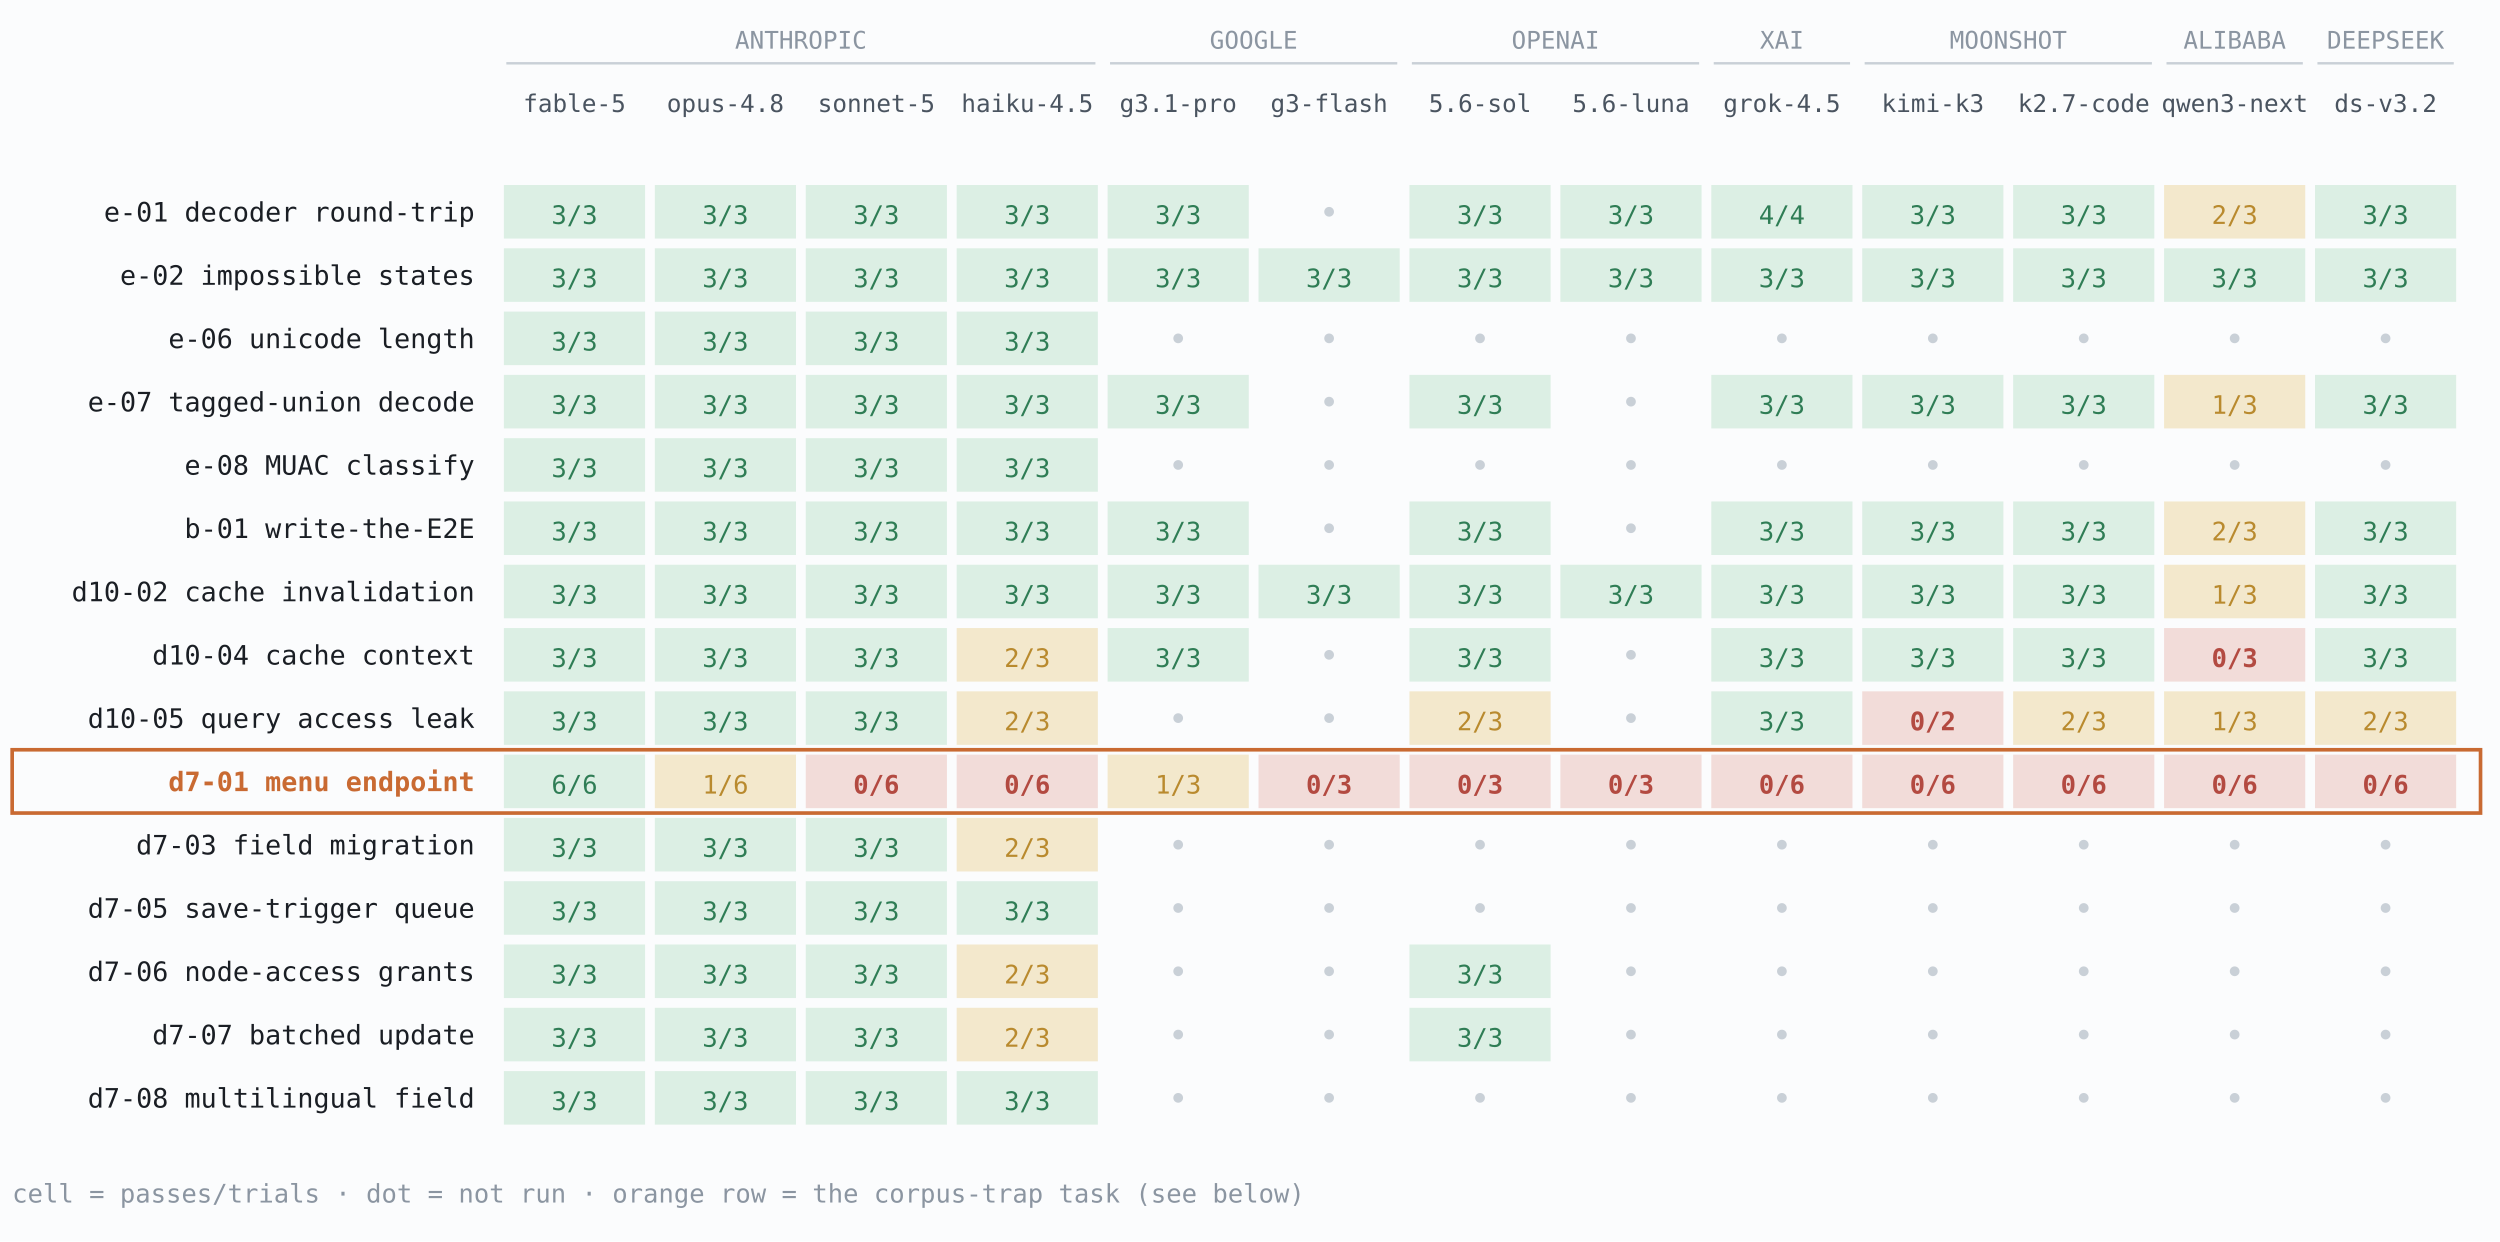
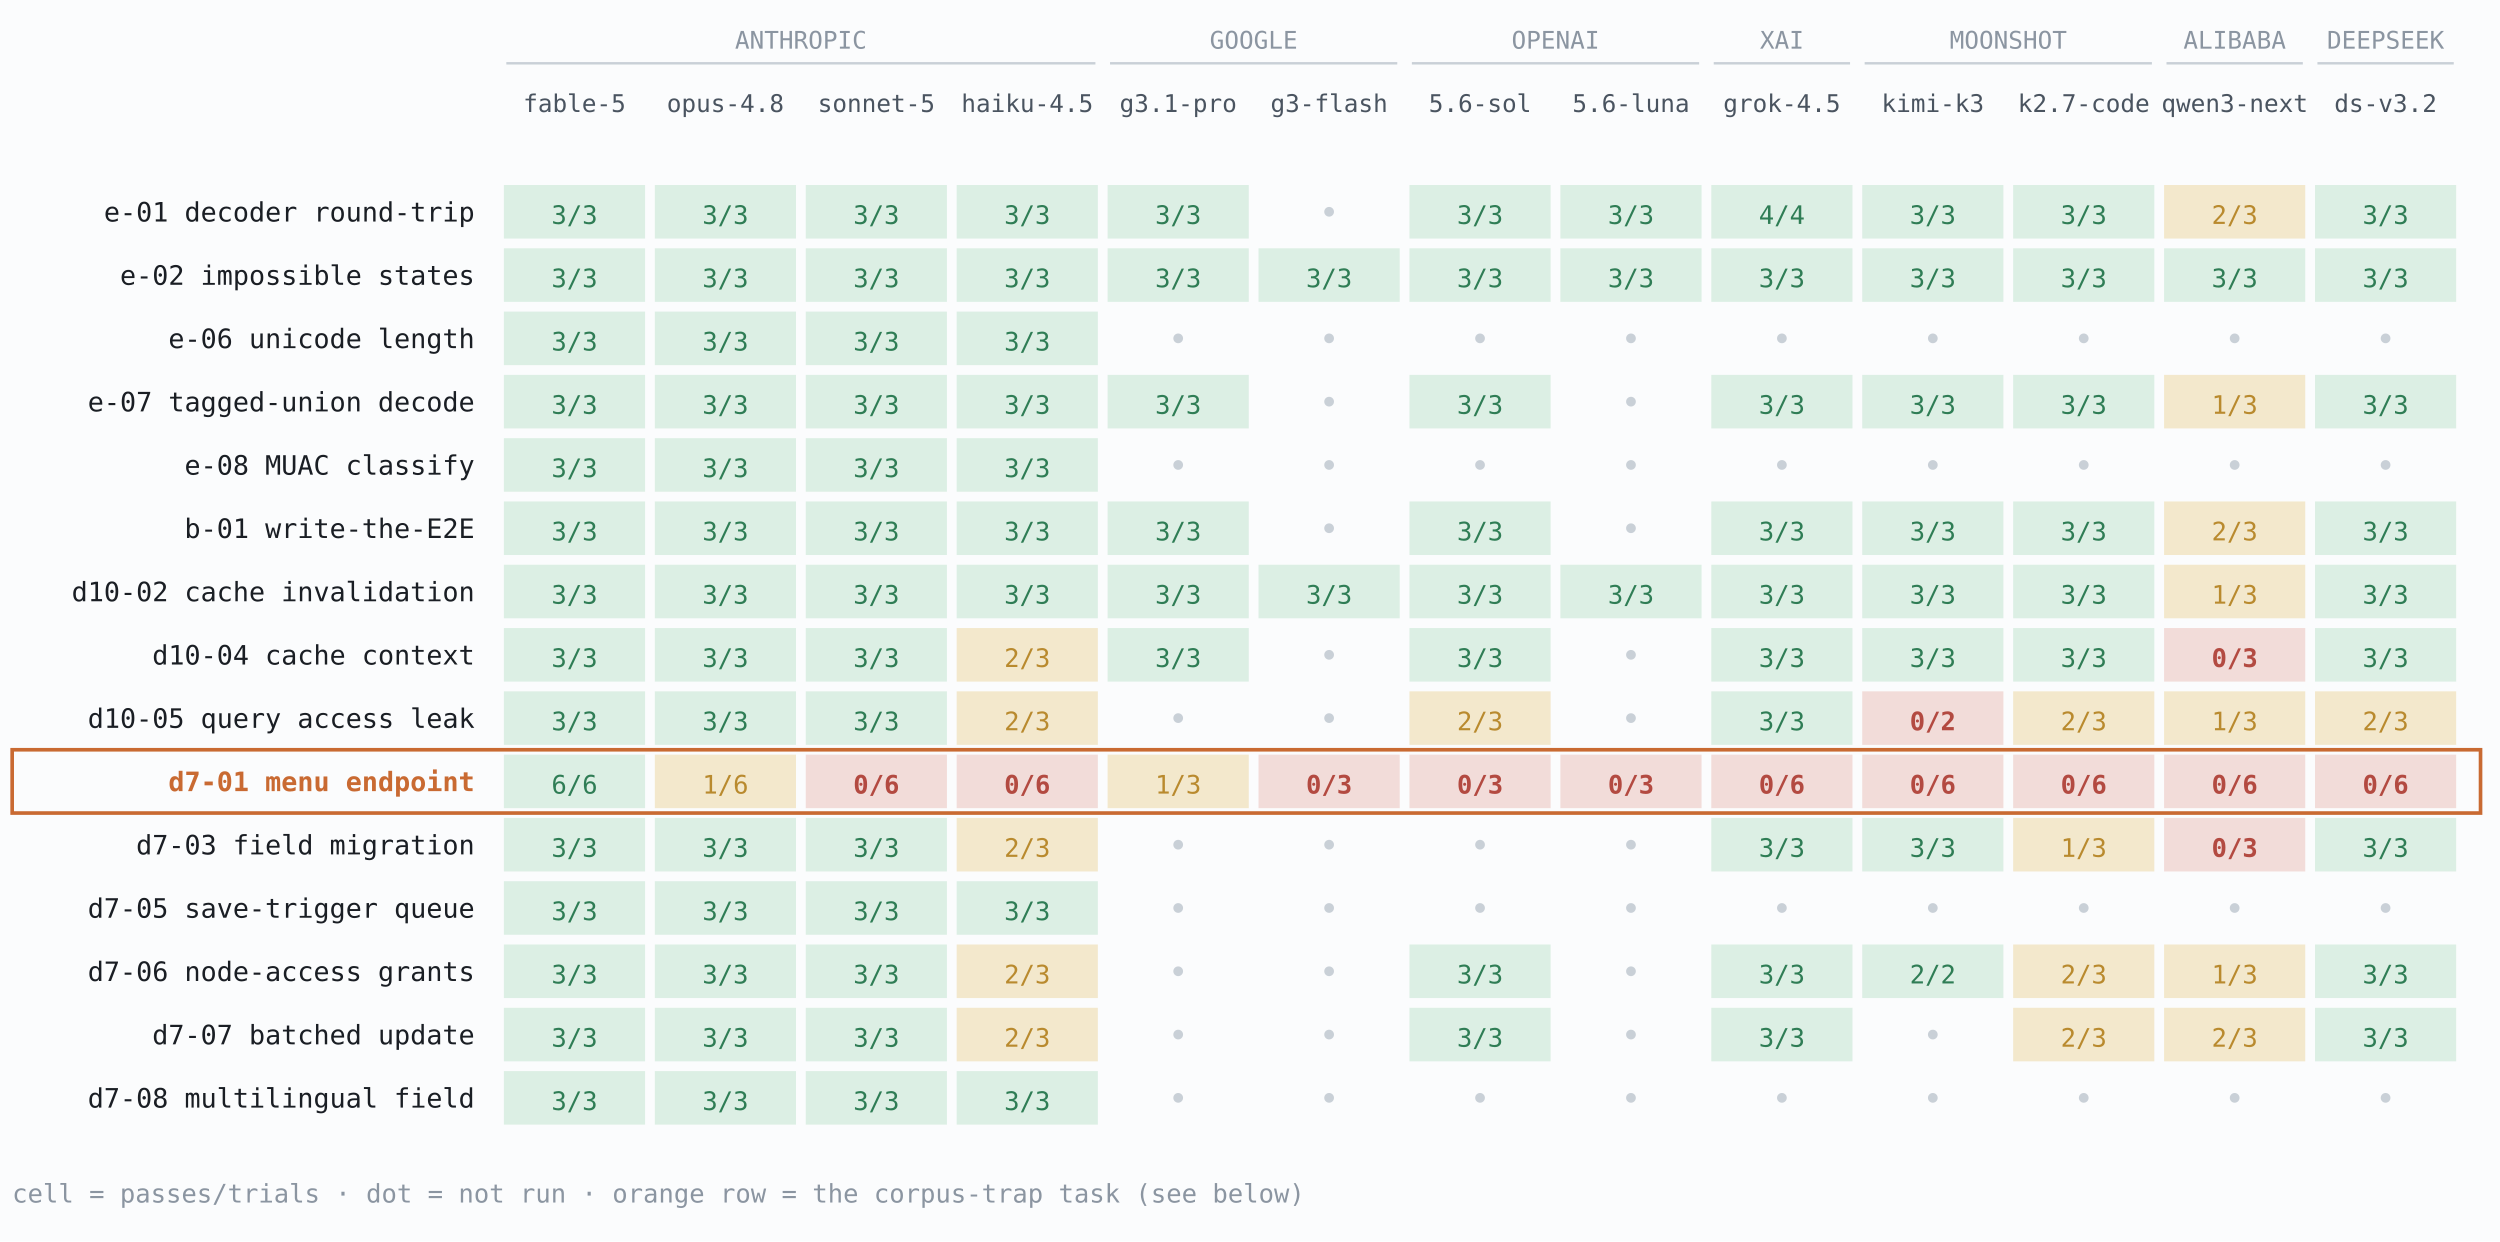
<svg xmlns="http://www.w3.org/2000/svg" width="1027" height="510" viewBox="0 0 1027 510" font-family="ui-monospace,'SF Mono','Cascadia Code',Menlo,Consolas,monospace">
  <rect width="1027" height="510" fill="#FBFCFD" />
  <text x="329.0" y="20" font-size="10" fill="#8B95A1" text-anchor="middle" font-weight="normal">ANTHROPIC</text>
  <line x1="208" y1="26" x2="450" y2="26" stroke="#C9D0D7" />
  <text x="236.0" y="46" font-size="10" fill="#4A5460" text-anchor="middle" font-weight="normal">fable-5</text>
  <text x="298.0" y="46" font-size="10" fill="#4A5460" text-anchor="middle" font-weight="normal">opus-4.8</text>
  <text x="360.0" y="46" font-size="10" fill="#4A5460" text-anchor="middle" font-weight="normal">sonnet-5</text>
  <text x="422.0" y="46" font-size="10" fill="#4A5460" text-anchor="middle" font-weight="normal">haiku-4.5</text>
  <text x="515.0" y="20" font-size="10" fill="#8B95A1" text-anchor="middle" font-weight="normal">GOOGLE</text>
  <line x1="456" y1="26" x2="574" y2="26" stroke="#C9D0D7" />
  <text x="484.0" y="46" font-size="10" fill="#4A5460" text-anchor="middle" font-weight="normal">g3.1-pro</text>
  <text x="546.0" y="46" font-size="10" fill="#4A5460" text-anchor="middle" font-weight="normal">g3-flash</text>
  <text x="639.0" y="20" font-size="10" fill="#8B95A1" text-anchor="middle" font-weight="normal">OPENAI</text>
  <line x1="580" y1="26" x2="698" y2="26" stroke="#C9D0D7" />
  <text x="608.0" y="46" font-size="10" fill="#4A5460" text-anchor="middle" font-weight="normal">5.6-sol</text>
  <text x="670.0" y="46" font-size="10" fill="#4A5460" text-anchor="middle" font-weight="normal">5.6-luna</text>
  <text x="732.0" y="20" font-size="10" fill="#8B95A1" text-anchor="middle" font-weight="normal">XAI</text>
  <line x1="704" y1="26" x2="760" y2="26" stroke="#C9D0D7" />
  <text x="732.0" y="46" font-size="10" fill="#4A5460" text-anchor="middle" font-weight="normal">grok-4.5</text>
  <text x="825.0" y="20" font-size="10" fill="#8B95A1" text-anchor="middle" font-weight="normal">MOONSHOT</text>
  <line x1="766" y1="26" x2="884" y2="26" stroke="#C9D0D7" />
  <text x="794.0" y="46" font-size="10" fill="#4A5460" text-anchor="middle" font-weight="normal">kimi-k3</text>
  <text x="856.0" y="46" font-size="10" fill="#4A5460" text-anchor="middle" font-weight="normal">k2.7-code</text>
  <text x="918.0" y="20" font-size="10" fill="#8B95A1" text-anchor="middle" font-weight="normal">ALIBABA</text>
  <line x1="890" y1="26" x2="946" y2="26" stroke="#C9D0D7" />
  <text x="918.0" y="46" font-size="10" fill="#4A5460" text-anchor="middle" font-weight="normal">qwen3-next</text>
  <text x="980.0" y="20" font-size="10" fill="#8B95A1" text-anchor="middle" font-weight="normal">DEEPSEEK</text>
  <line x1="952" y1="26" x2="1008" y2="26" stroke="#C9D0D7" />
  <text x="980.0" y="46" font-size="10" fill="#4A5460" text-anchor="middle" font-weight="normal">ds-v3.2</text>
  <text x="195" y="91" font-size="11" fill="#1A1E24" text-anchor="end" font-weight="normal">e-01 decoder round-trip</text>
  <rect x="207" y="76" width="58" height="22" fill="#DCEFE4" />
  <text x="236.0" y="92" font-size="10.5" fill="#2F7D55" text-anchor="middle" font-weight="normal">3/3</text>
  <rect x="269" y="76" width="58" height="22" fill="#DCEFE4" />
  <text x="298.0" y="92" font-size="10.5" fill="#2F7D55" text-anchor="middle" font-weight="normal">3/3</text>
  <rect x="331" y="76" width="58" height="22" fill="#DCEFE4" />
  <text x="360.0" y="92" font-size="10.5" fill="#2F7D55" text-anchor="middle" font-weight="normal">3/3</text>
  <rect x="393" y="76" width="58" height="22" fill="#DCEFE4" />
  <text x="422.0" y="92" font-size="10.5" fill="#2F7D55" text-anchor="middle" font-weight="normal">3/3</text>
  <rect x="455" y="76" width="58" height="22" fill="#DCEFE4" />
  <text x="484.0" y="92" font-size="10.5" fill="#2F7D55" text-anchor="middle" font-weight="normal">3/3</text>
  <circle cx="546.0" cy="87" r="2" fill="#C9D0D7" />
  <rect x="579" y="76" width="58" height="22" fill="#DCEFE4" />
  <text x="608.0" y="92" font-size="10.5" fill="#2F7D55" text-anchor="middle" font-weight="normal">3/3</text>
  <rect x="641" y="76" width="58" height="22" fill="#DCEFE4" />
  <text x="670.0" y="92" font-size="10.5" fill="#2F7D55" text-anchor="middle" font-weight="normal">3/3</text>
  <rect x="703" y="76" width="58" height="22" fill="#DCEFE4" />
  <text x="732.0" y="92" font-size="10.5" fill="#2F7D55" text-anchor="middle" font-weight="normal">4/4</text>
  <rect x="765" y="76" width="58" height="22" fill="#DCEFE4" />
  <text x="794.0" y="92" font-size="10.5" fill="#2F7D55" text-anchor="middle" font-weight="normal">3/3</text>
  <rect x="827" y="76" width="58" height="22" fill="#DCEFE4" />
  <text x="856.0" y="92" font-size="10.5" fill="#2F7D55" text-anchor="middle" font-weight="normal">3/3</text>
  <rect x="889" y="76" width="58" height="22" fill="#F3E8CC" />
  <text x="918.0" y="92" font-size="10.5" fill="#B98A2E" text-anchor="middle" font-weight="normal">2/3</text>
  <rect x="951" y="76" width="58" height="22" fill="#DCEFE4" />
  <text x="980.0" y="92" font-size="10.5" fill="#2F7D55" text-anchor="middle" font-weight="normal">3/3</text>
  <text x="195" y="117" font-size="11" fill="#1A1E24" text-anchor="end" font-weight="normal">e-02 impossible states</text>
  <rect x="207" y="102" width="58" height="22" fill="#DCEFE4" />
  <text x="236.0" y="118" font-size="10.5" fill="#2F7D55" text-anchor="middle" font-weight="normal">3/3</text>
  <rect x="269" y="102" width="58" height="22" fill="#DCEFE4" />
  <text x="298.0" y="118" font-size="10.5" fill="#2F7D55" text-anchor="middle" font-weight="normal">3/3</text>
  <rect x="331" y="102" width="58" height="22" fill="#DCEFE4" />
  <text x="360.0" y="118" font-size="10.5" fill="#2F7D55" text-anchor="middle" font-weight="normal">3/3</text>
  <rect x="393" y="102" width="58" height="22" fill="#DCEFE4" />
  <text x="422.0" y="118" font-size="10.5" fill="#2F7D55" text-anchor="middle" font-weight="normal">3/3</text>
  <rect x="455" y="102" width="58" height="22" fill="#DCEFE4" />
  <text x="484.0" y="118" font-size="10.5" fill="#2F7D55" text-anchor="middle" font-weight="normal">3/3</text>
  <rect x="517" y="102" width="58" height="22" fill="#DCEFE4" />
  <text x="546.0" y="118" font-size="10.5" fill="#2F7D55" text-anchor="middle" font-weight="normal">3/3</text>
  <rect x="579" y="102" width="58" height="22" fill="#DCEFE4" />
  <text x="608.0" y="118" font-size="10.5" fill="#2F7D55" text-anchor="middle" font-weight="normal">3/3</text>
  <rect x="641" y="102" width="58" height="22" fill="#DCEFE4" />
  <text x="670.0" y="118" font-size="10.5" fill="#2F7D55" text-anchor="middle" font-weight="normal">3/3</text>
  <rect x="703" y="102" width="58" height="22" fill="#DCEFE4" />
  <text x="732.0" y="118" font-size="10.5" fill="#2F7D55" text-anchor="middle" font-weight="normal">3/3</text>
  <rect x="765" y="102" width="58" height="22" fill="#DCEFE4" />
  <text x="794.0" y="118" font-size="10.5" fill="#2F7D55" text-anchor="middle" font-weight="normal">3/3</text>
  <rect x="827" y="102" width="58" height="22" fill="#DCEFE4" />
  <text x="856.0" y="118" font-size="10.5" fill="#2F7D55" text-anchor="middle" font-weight="normal">3/3</text>
  <rect x="889" y="102" width="58" height="22" fill="#DCEFE4" />
  <text x="918.0" y="118" font-size="10.5" fill="#2F7D55" text-anchor="middle" font-weight="normal">3/3</text>
  <rect x="951" y="102" width="58" height="22" fill="#DCEFE4" />
  <text x="980.0" y="118" font-size="10.5" fill="#2F7D55" text-anchor="middle" font-weight="normal">3/3</text>
  <text x="195" y="143" font-size="11" fill="#1A1E24" text-anchor="end" font-weight="normal">e-06 unicode length</text>
  <rect x="207" y="128" width="58" height="22" fill="#DCEFE4" />
  <text x="236.0" y="144" font-size="10.5" fill="#2F7D55" text-anchor="middle" font-weight="normal">3/3</text>
  <rect x="269" y="128" width="58" height="22" fill="#DCEFE4" />
  <text x="298.0" y="144" font-size="10.5" fill="#2F7D55" text-anchor="middle" font-weight="normal">3/3</text>
  <rect x="331" y="128" width="58" height="22" fill="#DCEFE4" />
  <text x="360.0" y="144" font-size="10.5" fill="#2F7D55" text-anchor="middle" font-weight="normal">3/3</text>
  <rect x="393" y="128" width="58" height="22" fill="#DCEFE4" />
  <text x="422.0" y="144" font-size="10.5" fill="#2F7D55" text-anchor="middle" font-weight="normal">3/3</text>
  <circle cx="484.0" cy="139" r="2" fill="#C9D0D7" />
  <circle cx="546.0" cy="139" r="2" fill="#C9D0D7" />
  <circle cx="608.0" cy="139" r="2" fill="#C9D0D7" />
  <circle cx="670.0" cy="139" r="2" fill="#C9D0D7" />
  <circle cx="732.0" cy="139" r="2" fill="#C9D0D7" />
  <circle cx="794.0" cy="139" r="2" fill="#C9D0D7" />
  <circle cx="856.0" cy="139" r="2" fill="#C9D0D7" />
  <circle cx="918.0" cy="139" r="2" fill="#C9D0D7" />
  <circle cx="980.0" cy="139" r="2" fill="#C9D0D7" />
  <text x="195" y="169" font-size="11" fill="#1A1E24" text-anchor="end" font-weight="normal">e-07 tagged-union decode</text>
  <rect x="207" y="154" width="58" height="22" fill="#DCEFE4" />
  <text x="236.0" y="170" font-size="10.5" fill="#2F7D55" text-anchor="middle" font-weight="normal">3/3</text>
  <rect x="269" y="154" width="58" height="22" fill="#DCEFE4" />
  <text x="298.0" y="170" font-size="10.5" fill="#2F7D55" text-anchor="middle" font-weight="normal">3/3</text>
  <rect x="331" y="154" width="58" height="22" fill="#DCEFE4" />
  <text x="360.0" y="170" font-size="10.5" fill="#2F7D55" text-anchor="middle" font-weight="normal">3/3</text>
  <rect x="393" y="154" width="58" height="22" fill="#DCEFE4" />
  <text x="422.0" y="170" font-size="10.5" fill="#2F7D55" text-anchor="middle" font-weight="normal">3/3</text>
  <rect x="455" y="154" width="58" height="22" fill="#DCEFE4" />
  <text x="484.0" y="170" font-size="10.5" fill="#2F7D55" text-anchor="middle" font-weight="normal">3/3</text>
  <circle cx="546.0" cy="165" r="2" fill="#C9D0D7" />
  <rect x="579" y="154" width="58" height="22" fill="#DCEFE4" />
  <text x="608.0" y="170" font-size="10.5" fill="#2F7D55" text-anchor="middle" font-weight="normal">3/3</text>
  <circle cx="670.0" cy="165" r="2" fill="#C9D0D7" />
  <rect x="703" y="154" width="58" height="22" fill="#DCEFE4" />
  <text x="732.0" y="170" font-size="10.5" fill="#2F7D55" text-anchor="middle" font-weight="normal">3/3</text>
  <rect x="765" y="154" width="58" height="22" fill="#DCEFE4" />
  <text x="794.0" y="170" font-size="10.5" fill="#2F7D55" text-anchor="middle" font-weight="normal">3/3</text>
  <rect x="827" y="154" width="58" height="22" fill="#DCEFE4" />
  <text x="856.0" y="170" font-size="10.5" fill="#2F7D55" text-anchor="middle" font-weight="normal">3/3</text>
  <rect x="889" y="154" width="58" height="22" fill="#F3E8CC" />
  <text x="918.0" y="170" font-size="10.5" fill="#B98A2E" text-anchor="middle" font-weight="normal">1/3</text>
  <rect x="951" y="154" width="58" height="22" fill="#DCEFE4" />
  <text x="980.0" y="170" font-size="10.5" fill="#2F7D55" text-anchor="middle" font-weight="normal">3/3</text>
  <text x="195" y="195" font-size="11" fill="#1A1E24" text-anchor="end" font-weight="normal">e-08 MUAC classify</text>
  <rect x="207" y="180" width="58" height="22" fill="#DCEFE4" />
  <text x="236.0" y="196" font-size="10.5" fill="#2F7D55" text-anchor="middle" font-weight="normal">3/3</text>
  <rect x="269" y="180" width="58" height="22" fill="#DCEFE4" />
  <text x="298.0" y="196" font-size="10.5" fill="#2F7D55" text-anchor="middle" font-weight="normal">3/3</text>
  <rect x="331" y="180" width="58" height="22" fill="#DCEFE4" />
  <text x="360.0" y="196" font-size="10.5" fill="#2F7D55" text-anchor="middle" font-weight="normal">3/3</text>
  <rect x="393" y="180" width="58" height="22" fill="#DCEFE4" />
  <text x="422.0" y="196" font-size="10.5" fill="#2F7D55" text-anchor="middle" font-weight="normal">3/3</text>
  <circle cx="484.0" cy="191" r="2" fill="#C9D0D7" />
  <circle cx="546.0" cy="191" r="2" fill="#C9D0D7" />
  <circle cx="608.0" cy="191" r="2" fill="#C9D0D7" />
  <circle cx="670.0" cy="191" r="2" fill="#C9D0D7" />
  <circle cx="732.0" cy="191" r="2" fill="#C9D0D7" />
  <circle cx="794.0" cy="191" r="2" fill="#C9D0D7" />
  <circle cx="856.0" cy="191" r="2" fill="#C9D0D7" />
  <circle cx="918.0" cy="191" r="2" fill="#C9D0D7" />
  <circle cx="980.0" cy="191" r="2" fill="#C9D0D7" />
  <text x="195" y="221" font-size="11" fill="#1A1E24" text-anchor="end" font-weight="normal">b-01 write-the-E2E</text>
  <rect x="207" y="206" width="58" height="22" fill="#DCEFE4" />
  <text x="236.0" y="222" font-size="10.5" fill="#2F7D55" text-anchor="middle" font-weight="normal">3/3</text>
  <rect x="269" y="206" width="58" height="22" fill="#DCEFE4" />
  <text x="298.0" y="222" font-size="10.5" fill="#2F7D55" text-anchor="middle" font-weight="normal">3/3</text>
  <rect x="331" y="206" width="58" height="22" fill="#DCEFE4" />
  <text x="360.0" y="222" font-size="10.5" fill="#2F7D55" text-anchor="middle" font-weight="normal">3/3</text>
  <rect x="393" y="206" width="58" height="22" fill="#DCEFE4" />
  <text x="422.0" y="222" font-size="10.5" fill="#2F7D55" text-anchor="middle" font-weight="normal">3/3</text>
  <rect x="455" y="206" width="58" height="22" fill="#DCEFE4" />
  <text x="484.0" y="222" font-size="10.5" fill="#2F7D55" text-anchor="middle" font-weight="normal">3/3</text>
  <circle cx="546.0" cy="217" r="2" fill="#C9D0D7" />
  <rect x="579" y="206" width="58" height="22" fill="#DCEFE4" />
  <text x="608.0" y="222" font-size="10.5" fill="#2F7D55" text-anchor="middle" font-weight="normal">3/3</text>
  <circle cx="670.0" cy="217" r="2" fill="#C9D0D7" />
  <rect x="703" y="206" width="58" height="22" fill="#DCEFE4" />
  <text x="732.0" y="222" font-size="10.5" fill="#2F7D55" text-anchor="middle" font-weight="normal">3/3</text>
  <rect x="765" y="206" width="58" height="22" fill="#DCEFE4" />
  <text x="794.0" y="222" font-size="10.5" fill="#2F7D55" text-anchor="middle" font-weight="normal">3/3</text>
  <rect x="827" y="206" width="58" height="22" fill="#DCEFE4" />
  <text x="856.0" y="222" font-size="10.5" fill="#2F7D55" text-anchor="middle" font-weight="normal">3/3</text>
  <rect x="889" y="206" width="58" height="22" fill="#F3E8CC" />
  <text x="918.0" y="222" font-size="10.5" fill="#B98A2E" text-anchor="middle" font-weight="normal">2/3</text>
  <rect x="951" y="206" width="58" height="22" fill="#DCEFE4" />
  <text x="980.0" y="222" font-size="10.5" fill="#2F7D55" text-anchor="middle" font-weight="normal">3/3</text>
  <text x="195" y="247" font-size="11" fill="#1A1E24" text-anchor="end" font-weight="normal">d10-02 cache invalidation</text>
  <rect x="207" y="232" width="58" height="22" fill="#DCEFE4" />
  <text x="236.0" y="248" font-size="10.5" fill="#2F7D55" text-anchor="middle" font-weight="normal">3/3</text>
  <rect x="269" y="232" width="58" height="22" fill="#DCEFE4" />
  <text x="298.0" y="248" font-size="10.5" fill="#2F7D55" text-anchor="middle" font-weight="normal">3/3</text>
  <rect x="331" y="232" width="58" height="22" fill="#DCEFE4" />
  <text x="360.0" y="248" font-size="10.5" fill="#2F7D55" text-anchor="middle" font-weight="normal">3/3</text>
  <rect x="393" y="232" width="58" height="22" fill="#DCEFE4" />
  <text x="422.0" y="248" font-size="10.5" fill="#2F7D55" text-anchor="middle" font-weight="normal">3/3</text>
  <rect x="455" y="232" width="58" height="22" fill="#DCEFE4" />
  <text x="484.0" y="248" font-size="10.5" fill="#2F7D55" text-anchor="middle" font-weight="normal">3/3</text>
  <rect x="517" y="232" width="58" height="22" fill="#DCEFE4" />
  <text x="546.0" y="248" font-size="10.5" fill="#2F7D55" text-anchor="middle" font-weight="normal">3/3</text>
  <rect x="579" y="232" width="58" height="22" fill="#DCEFE4" />
  <text x="608.0" y="248" font-size="10.5" fill="#2F7D55" text-anchor="middle" font-weight="normal">3/3</text>
  <rect x="641" y="232" width="58" height="22" fill="#DCEFE4" />
  <text x="670.0" y="248" font-size="10.5" fill="#2F7D55" text-anchor="middle" font-weight="normal">3/3</text>
  <rect x="703" y="232" width="58" height="22" fill="#DCEFE4" />
  <text x="732.0" y="248" font-size="10.5" fill="#2F7D55" text-anchor="middle" font-weight="normal">3/3</text>
  <rect x="765" y="232" width="58" height="22" fill="#DCEFE4" />
  <text x="794.0" y="248" font-size="10.5" fill="#2F7D55" text-anchor="middle" font-weight="normal">3/3</text>
  <rect x="827" y="232" width="58" height="22" fill="#DCEFE4" />
  <text x="856.0" y="248" font-size="10.5" fill="#2F7D55" text-anchor="middle" font-weight="normal">3/3</text>
  <rect x="889" y="232" width="58" height="22" fill="#F3E8CC" />
  <text x="918.0" y="248" font-size="10.5" fill="#B98A2E" text-anchor="middle" font-weight="normal">1/3</text>
  <rect x="951" y="232" width="58" height="22" fill="#DCEFE4" />
  <text x="980.0" y="248" font-size="10.5" fill="#2F7D55" text-anchor="middle" font-weight="normal">3/3</text>
  <text x="195" y="273" font-size="11" fill="#1A1E24" text-anchor="end" font-weight="normal">d10-04 cache context</text>
  <rect x="207" y="258" width="58" height="22" fill="#DCEFE4" />
  <text x="236.0" y="274" font-size="10.5" fill="#2F7D55" text-anchor="middle" font-weight="normal">3/3</text>
  <rect x="269" y="258" width="58" height="22" fill="#DCEFE4" />
  <text x="298.0" y="274" font-size="10.5" fill="#2F7D55" text-anchor="middle" font-weight="normal">3/3</text>
  <rect x="331" y="258" width="58" height="22" fill="#DCEFE4" />
  <text x="360.0" y="274" font-size="10.5" fill="#2F7D55" text-anchor="middle" font-weight="normal">3/3</text>
  <rect x="393" y="258" width="58" height="22" fill="#F3E8CC" />
  <text x="422.0" y="274" font-size="10.5" fill="#B98A2E" text-anchor="middle" font-weight="normal">2/3</text>
  <rect x="455" y="258" width="58" height="22" fill="#DCEFE4" />
  <text x="484.0" y="274" font-size="10.5" fill="#2F7D55" text-anchor="middle" font-weight="normal">3/3</text>
  <circle cx="546.0" cy="269" r="2" fill="#C9D0D7" />
  <rect x="579" y="258" width="58" height="22" fill="#DCEFE4" />
  <text x="608.0" y="274" font-size="10.5" fill="#2F7D55" text-anchor="middle" font-weight="normal">3/3</text>
  <circle cx="670.0" cy="269" r="2" fill="#C9D0D7" />
  <rect x="703" y="258" width="58" height="22" fill="#DCEFE4" />
  <text x="732.0" y="274" font-size="10.5" fill="#2F7D55" text-anchor="middle" font-weight="normal">3/3</text>
  <rect x="765" y="258" width="58" height="22" fill="#DCEFE4" />
  <text x="794.0" y="274" font-size="10.5" fill="#2F7D55" text-anchor="middle" font-weight="normal">3/3</text>
  <rect x="827" y="258" width="58" height="22" fill="#DCEFE4" />
  <text x="856.0" y="274" font-size="10.5" fill="#2F7D55" text-anchor="middle" font-weight="normal">3/3</text>
  <rect x="889" y="258" width="58" height="22" fill="#F2DCD9" />
  <text x="918.0" y="274" font-size="10.5" fill="#B34A41" text-anchor="middle" font-weight="bold">0/3</text>
  <rect x="951" y="258" width="58" height="22" fill="#DCEFE4" />
  <text x="980.0" y="274" font-size="10.5" fill="#2F7D55" text-anchor="middle" font-weight="normal">3/3</text>
  <text x="195" y="299" font-size="11" fill="#1A1E24" text-anchor="end" font-weight="normal">d10-05 query access leak</text>
  <rect x="207" y="284" width="58" height="22" fill="#DCEFE4" />
  <text x="236.0" y="300" font-size="10.5" fill="#2F7D55" text-anchor="middle" font-weight="normal">3/3</text>
  <rect x="269" y="284" width="58" height="22" fill="#DCEFE4" />
  <text x="298.0" y="300" font-size="10.5" fill="#2F7D55" text-anchor="middle" font-weight="normal">3/3</text>
  <rect x="331" y="284" width="58" height="22" fill="#DCEFE4" />
  <text x="360.0" y="300" font-size="10.5" fill="#2F7D55" text-anchor="middle" font-weight="normal">3/3</text>
  <rect x="393" y="284" width="58" height="22" fill="#F3E8CC" />
  <text x="422.0" y="300" font-size="10.5" fill="#B98A2E" text-anchor="middle" font-weight="normal">2/3</text>
  <circle cx="484.0" cy="295" r="2" fill="#C9D0D7" />
  <circle cx="546.0" cy="295" r="2" fill="#C9D0D7" />
  <rect x="579" y="284" width="58" height="22" fill="#F3E8CC" />
  <text x="608.0" y="300" font-size="10.5" fill="#B98A2E" text-anchor="middle" font-weight="normal">2/3</text>
  <circle cx="670.0" cy="295" r="2" fill="#C9D0D7" />
  <rect x="703" y="284" width="58" height="22" fill="#DCEFE4" />
  <text x="732.0" y="300" font-size="10.5" fill="#2F7D55" text-anchor="middle" font-weight="normal">3/3</text>
  <rect x="765" y="284" width="58" height="22" fill="#F2DCD9" />
  <text x="794.0" y="300" font-size="10.5" fill="#B34A41" text-anchor="middle" font-weight="bold">0/2</text>
  <rect x="827" y="284" width="58" height="22" fill="#F3E8CC" />
  <text x="856.0" y="300" font-size="10.5" fill="#B98A2E" text-anchor="middle" font-weight="normal">2/3</text>
  <rect x="889" y="284" width="58" height="22" fill="#F3E8CC" />
  <text x="918.0" y="300" font-size="10.5" fill="#B98A2E" text-anchor="middle" font-weight="normal">1/3</text>
  <rect x="951" y="284" width="58" height="22" fill="#F3E8CC" />
  <text x="980.0" y="300" font-size="10.5" fill="#B98A2E" text-anchor="middle" font-weight="normal">2/3</text>
  <text x="195" y="325" font-size="11" fill="#C96A32" text-anchor="end" font-weight="bold">d7-01 menu endpoint</text>
  <rect x="207" y="310" width="58" height="22" fill="#DCEFE4" />
  <text x="236.0" y="326" font-size="10.5" fill="#2F7D55" text-anchor="middle" font-weight="normal">6/6</text>
  <rect x="269" y="310" width="58" height="22" fill="#F3E8CC" />
  <text x="298.0" y="326" font-size="10.5" fill="#B98A2E" text-anchor="middle" font-weight="normal">1/6</text>
  <rect x="331" y="310" width="58" height="22" fill="#F2DCD9" />
  <text x="360.0" y="326" font-size="10.5" fill="#B34A41" text-anchor="middle" font-weight="bold">0/6</text>
  <rect x="393" y="310" width="58" height="22" fill="#F2DCD9" />
  <text x="422.0" y="326" font-size="10.5" fill="#B34A41" text-anchor="middle" font-weight="bold">0/6</text>
  <rect x="455" y="310" width="58" height="22" fill="#F3E8CC" />
  <text x="484.0" y="326" font-size="10.5" fill="#B98A2E" text-anchor="middle" font-weight="normal">1/3</text>
  <rect x="517" y="310" width="58" height="22" fill="#F2DCD9" />
  <text x="546.0" y="326" font-size="10.5" fill="#B34A41" text-anchor="middle" font-weight="bold">0/3</text>
  <rect x="579" y="310" width="58" height="22" fill="#F2DCD9" />
  <text x="608.0" y="326" font-size="10.5" fill="#B34A41" text-anchor="middle" font-weight="bold">0/3</text>
  <rect x="641" y="310" width="58" height="22" fill="#F2DCD9" />
  <text x="670.0" y="326" font-size="10.5" fill="#B34A41" text-anchor="middle" font-weight="bold">0/3</text>
  <rect x="703" y="310" width="58" height="22" fill="#F2DCD9" />
  <text x="732.0" y="326" font-size="10.5" fill="#B34A41" text-anchor="middle" font-weight="bold">0/6</text>
  <rect x="765" y="310" width="58" height="22" fill="#F2DCD9" />
  <text x="794.0" y="326" font-size="10.5" fill="#B34A41" text-anchor="middle" font-weight="bold">0/6</text>
  <rect x="827" y="310" width="58" height="22" fill="#F2DCD9" />
  <text x="856.0" y="326" font-size="10.5" fill="#B34A41" text-anchor="middle" font-weight="bold">0/6</text>
  <rect x="889" y="310" width="58" height="22" fill="#F2DCD9" />
  <text x="918.0" y="326" font-size="10.5" fill="#B34A41" text-anchor="middle" font-weight="bold">0/6</text>
  <rect x="951" y="310" width="58" height="22" fill="#F2DCD9" />
  <text x="980.0" y="326" font-size="10.5" fill="#B34A41" text-anchor="middle" font-weight="bold">0/6</text>
  <rect x="5" y="308" width="1014" height="26" fill="none" stroke="#C96A32" stroke-width="1.5" />
  <text x="195" y="351" font-size="11" fill="#1A1E24" text-anchor="end" font-weight="normal">d7-03 field migration</text>
  <rect x="207" y="336" width="58" height="22" fill="#DCEFE4" />
  <text x="236.0" y="352" font-size="10.5" fill="#2F7D55" text-anchor="middle" font-weight="normal">3/3</text>
  <rect x="269" y="336" width="58" height="22" fill="#DCEFE4" />
  <text x="298.0" y="352" font-size="10.5" fill="#2F7D55" text-anchor="middle" font-weight="normal">3/3</text>
  <rect x="331" y="336" width="58" height="22" fill="#DCEFE4" />
  <text x="360.0" y="352" font-size="10.5" fill="#2F7D55" text-anchor="middle" font-weight="normal">3/3</text>
  <rect x="393" y="336" width="58" height="22" fill="#F3E8CC" />
  <text x="422.0" y="352" font-size="10.5" fill="#B98A2E" text-anchor="middle" font-weight="normal">2/3</text>
  <circle cx="484.0" cy="347" r="2" fill="#C9D0D7" />
  <circle cx="546.0" cy="347" r="2" fill="#C9D0D7" />
  <circle cx="608.0" cy="347" r="2" fill="#C9D0D7" />
  <circle cx="670.0" cy="347" r="2" fill="#C9D0D7" />
-   <circle cx="732.0" cy="347" r="2" fill="#C9D0D7" />
-   <circle cx="794.0" cy="347" r="2" fill="#C9D0D7" />
-   <circle cx="856.0" cy="347" r="2" fill="#C9D0D7" />
-   <circle cx="918.0" cy="347" r="2" fill="#C9D0D7" />
-   <circle cx="980.0" cy="347" r="2" fill="#C9D0D7" />
+   <rect x="703" y="336" width="58" height="22" fill="#DCEFE4" />
+   <text x="732.0" y="352" font-size="10.5" fill="#2F7D55" text-anchor="middle" font-weight="normal">3/3</text>
+   <rect x="765" y="336" width="58" height="22" fill="#DCEFE4" />
+   <text x="794.0" y="352" font-size="10.5" fill="#2F7D55" text-anchor="middle" font-weight="normal">3/3</text>
+   <rect x="827" y="336" width="58" height="22" fill="#F3E8CC" />
+   <text x="856.0" y="352" font-size="10.5" fill="#B98A2E" text-anchor="middle" font-weight="normal">1/3</text>
+   <rect x="889" y="336" width="58" height="22" fill="#F2DCD9" />
+   <text x="918.0" y="352" font-size="10.5" fill="#B34A41" text-anchor="middle" font-weight="bold">0/3</text>
+   <rect x="951" y="336" width="58" height="22" fill="#DCEFE4" />
+   <text x="980.0" y="352" font-size="10.5" fill="#2F7D55" text-anchor="middle" font-weight="normal">3/3</text>
  <text x="195" y="377" font-size="11" fill="#1A1E24" text-anchor="end" font-weight="normal">d7-05 save-trigger queue</text>
  <rect x="207" y="362" width="58" height="22" fill="#DCEFE4" />
  <text x="236.0" y="378" font-size="10.5" fill="#2F7D55" text-anchor="middle" font-weight="normal">3/3</text>
  <rect x="269" y="362" width="58" height="22" fill="#DCEFE4" />
  <text x="298.0" y="378" font-size="10.5" fill="#2F7D55" text-anchor="middle" font-weight="normal">3/3</text>
  <rect x="331" y="362" width="58" height="22" fill="#DCEFE4" />
  <text x="360.0" y="378" font-size="10.5" fill="#2F7D55" text-anchor="middle" font-weight="normal">3/3</text>
  <rect x="393" y="362" width="58" height="22" fill="#DCEFE4" />
  <text x="422.0" y="378" font-size="10.5" fill="#2F7D55" text-anchor="middle" font-weight="normal">3/3</text>
  <circle cx="484.0" cy="373" r="2" fill="#C9D0D7" />
  <circle cx="546.0" cy="373" r="2" fill="#C9D0D7" />
  <circle cx="608.0" cy="373" r="2" fill="#C9D0D7" />
  <circle cx="670.0" cy="373" r="2" fill="#C9D0D7" />
  <circle cx="732.0" cy="373" r="2" fill="#C9D0D7" />
  <circle cx="794.0" cy="373" r="2" fill="#C9D0D7" />
  <circle cx="856.0" cy="373" r="2" fill="#C9D0D7" />
  <circle cx="918.0" cy="373" r="2" fill="#C9D0D7" />
  <circle cx="980.0" cy="373" r="2" fill="#C9D0D7" />
  <text x="195" y="403" font-size="11" fill="#1A1E24" text-anchor="end" font-weight="normal">d7-06 node-access grants</text>
  <rect x="207" y="388" width="58" height="22" fill="#DCEFE4" />
  <text x="236.0" y="404" font-size="10.5" fill="#2F7D55" text-anchor="middle" font-weight="normal">3/3</text>
  <rect x="269" y="388" width="58" height="22" fill="#DCEFE4" />
  <text x="298.0" y="404" font-size="10.5" fill="#2F7D55" text-anchor="middle" font-weight="normal">3/3</text>
  <rect x="331" y="388" width="58" height="22" fill="#DCEFE4" />
  <text x="360.0" y="404" font-size="10.5" fill="#2F7D55" text-anchor="middle" font-weight="normal">3/3</text>
  <rect x="393" y="388" width="58" height="22" fill="#F3E8CC" />
  <text x="422.0" y="404" font-size="10.5" fill="#B98A2E" text-anchor="middle" font-weight="normal">2/3</text>
  <circle cx="484.0" cy="399" r="2" fill="#C9D0D7" />
  <circle cx="546.0" cy="399" r="2" fill="#C9D0D7" />
  <rect x="579" y="388" width="58" height="22" fill="#DCEFE4" />
  <text x="608.0" y="404" font-size="10.5" fill="#2F7D55" text-anchor="middle" font-weight="normal">3/3</text>
  <circle cx="670.0" cy="399" r="2" fill="#C9D0D7" />
-   <circle cx="732.0" cy="399" r="2" fill="#C9D0D7" />
-   <circle cx="794.0" cy="399" r="2" fill="#C9D0D7" />
-   <circle cx="856.0" cy="399" r="2" fill="#C9D0D7" />
-   <circle cx="918.0" cy="399" r="2" fill="#C9D0D7" />
-   <circle cx="980.0" cy="399" r="2" fill="#C9D0D7" />
+   <rect x="703" y="388" width="58" height="22" fill="#DCEFE4" />
+   <text x="732.0" y="404" font-size="10.5" fill="#2F7D55" text-anchor="middle" font-weight="normal">3/3</text>
+   <rect x="765" y="388" width="58" height="22" fill="#DCEFE4" />
+   <text x="794.0" y="404" font-size="10.5" fill="#2F7D55" text-anchor="middle" font-weight="normal">2/2</text>
+   <rect x="827" y="388" width="58" height="22" fill="#F3E8CC" />
+   <text x="856.0" y="404" font-size="10.5" fill="#B98A2E" text-anchor="middle" font-weight="normal">2/3</text>
+   <rect x="889" y="388" width="58" height="22" fill="#F3E8CC" />
+   <text x="918.0" y="404" font-size="10.5" fill="#B98A2E" text-anchor="middle" font-weight="normal">1/3</text>
+   <rect x="951" y="388" width="58" height="22" fill="#DCEFE4" />
+   <text x="980.0" y="404" font-size="10.5" fill="#2F7D55" text-anchor="middle" font-weight="normal">3/3</text>
  <text x="195" y="429" font-size="11" fill="#1A1E24" text-anchor="end" font-weight="normal">d7-07 batched update</text>
  <rect x="207" y="414" width="58" height="22" fill="#DCEFE4" />
  <text x="236.0" y="430" font-size="10.5" fill="#2F7D55" text-anchor="middle" font-weight="normal">3/3</text>
  <rect x="269" y="414" width="58" height="22" fill="#DCEFE4" />
  <text x="298.0" y="430" font-size="10.5" fill="#2F7D55" text-anchor="middle" font-weight="normal">3/3</text>
  <rect x="331" y="414" width="58" height="22" fill="#DCEFE4" />
  <text x="360.0" y="430" font-size="10.5" fill="#2F7D55" text-anchor="middle" font-weight="normal">3/3</text>
  <rect x="393" y="414" width="58" height="22" fill="#F3E8CC" />
  <text x="422.0" y="430" font-size="10.5" fill="#B98A2E" text-anchor="middle" font-weight="normal">2/3</text>
  <circle cx="484.0" cy="425" r="2" fill="#C9D0D7" />
  <circle cx="546.0" cy="425" r="2" fill="#C9D0D7" />
  <rect x="579" y="414" width="58" height="22" fill="#DCEFE4" />
  <text x="608.0" y="430" font-size="10.5" fill="#2F7D55" text-anchor="middle" font-weight="normal">3/3</text>
  <circle cx="670.0" cy="425" r="2" fill="#C9D0D7" />
-   <circle cx="732.0" cy="425" r="2" fill="#C9D0D7" />
+   <rect x="703" y="414" width="58" height="22" fill="#DCEFE4" />
+   <text x="732.0" y="430" font-size="10.5" fill="#2F7D55" text-anchor="middle" font-weight="normal">3/3</text>
  <circle cx="794.0" cy="425" r="2" fill="#C9D0D7" />
-   <circle cx="856.0" cy="425" r="2" fill="#C9D0D7" />
-   <circle cx="918.0" cy="425" r="2" fill="#C9D0D7" />
-   <circle cx="980.0" cy="425" r="2" fill="#C9D0D7" />
+   <rect x="827" y="414" width="58" height="22" fill="#F3E8CC" />
+   <text x="856.0" y="430" font-size="10.5" fill="#B98A2E" text-anchor="middle" font-weight="normal">2/3</text>
+   <rect x="889" y="414" width="58" height="22" fill="#F3E8CC" />
+   <text x="918.0" y="430" font-size="10.5" fill="#B98A2E" text-anchor="middle" font-weight="normal">2/3</text>
+   <rect x="951" y="414" width="58" height="22" fill="#DCEFE4" />
+   <text x="980.0" y="430" font-size="10.5" fill="#2F7D55" text-anchor="middle" font-weight="normal">3/3</text>
  <text x="195" y="455" font-size="11" fill="#1A1E24" text-anchor="end" font-weight="normal">d7-08 multilingual field</text>
  <rect x="207" y="440" width="58" height="22" fill="#DCEFE4" />
  <text x="236.0" y="456" font-size="10.5" fill="#2F7D55" text-anchor="middle" font-weight="normal">3/3</text>
  <rect x="269" y="440" width="58" height="22" fill="#DCEFE4" />
  <text x="298.0" y="456" font-size="10.5" fill="#2F7D55" text-anchor="middle" font-weight="normal">3/3</text>
  <rect x="331" y="440" width="58" height="22" fill="#DCEFE4" />
  <text x="360.0" y="456" font-size="10.5" fill="#2F7D55" text-anchor="middle" font-weight="normal">3/3</text>
  <rect x="393" y="440" width="58" height="22" fill="#DCEFE4" />
  <text x="422.0" y="456" font-size="10.5" fill="#2F7D55" text-anchor="middle" font-weight="normal">3/3</text>
  <circle cx="484.0" cy="451" r="2" fill="#C9D0D7" />
  <circle cx="546.0" cy="451" r="2" fill="#C9D0D7" />
  <circle cx="608.0" cy="451" r="2" fill="#C9D0D7" />
  <circle cx="670.0" cy="451" r="2" fill="#C9D0D7" />
  <circle cx="732.0" cy="451" r="2" fill="#C9D0D7" />
  <circle cx="794.0" cy="451" r="2" fill="#C9D0D7" />
  <circle cx="856.0" cy="451" r="2" fill="#C9D0D7" />
  <circle cx="918.0" cy="451" r="2" fill="#C9D0D7" />
  <circle cx="980.0" cy="451" r="2" fill="#C9D0D7" />
  <text x="5" y="494" font-size="10.5" fill="#8B95A1" text-anchor="start" font-weight="normal">cell = passes/trials · dot = not run · orange row = the corpus-trap task (see below)</text>
</svg>
